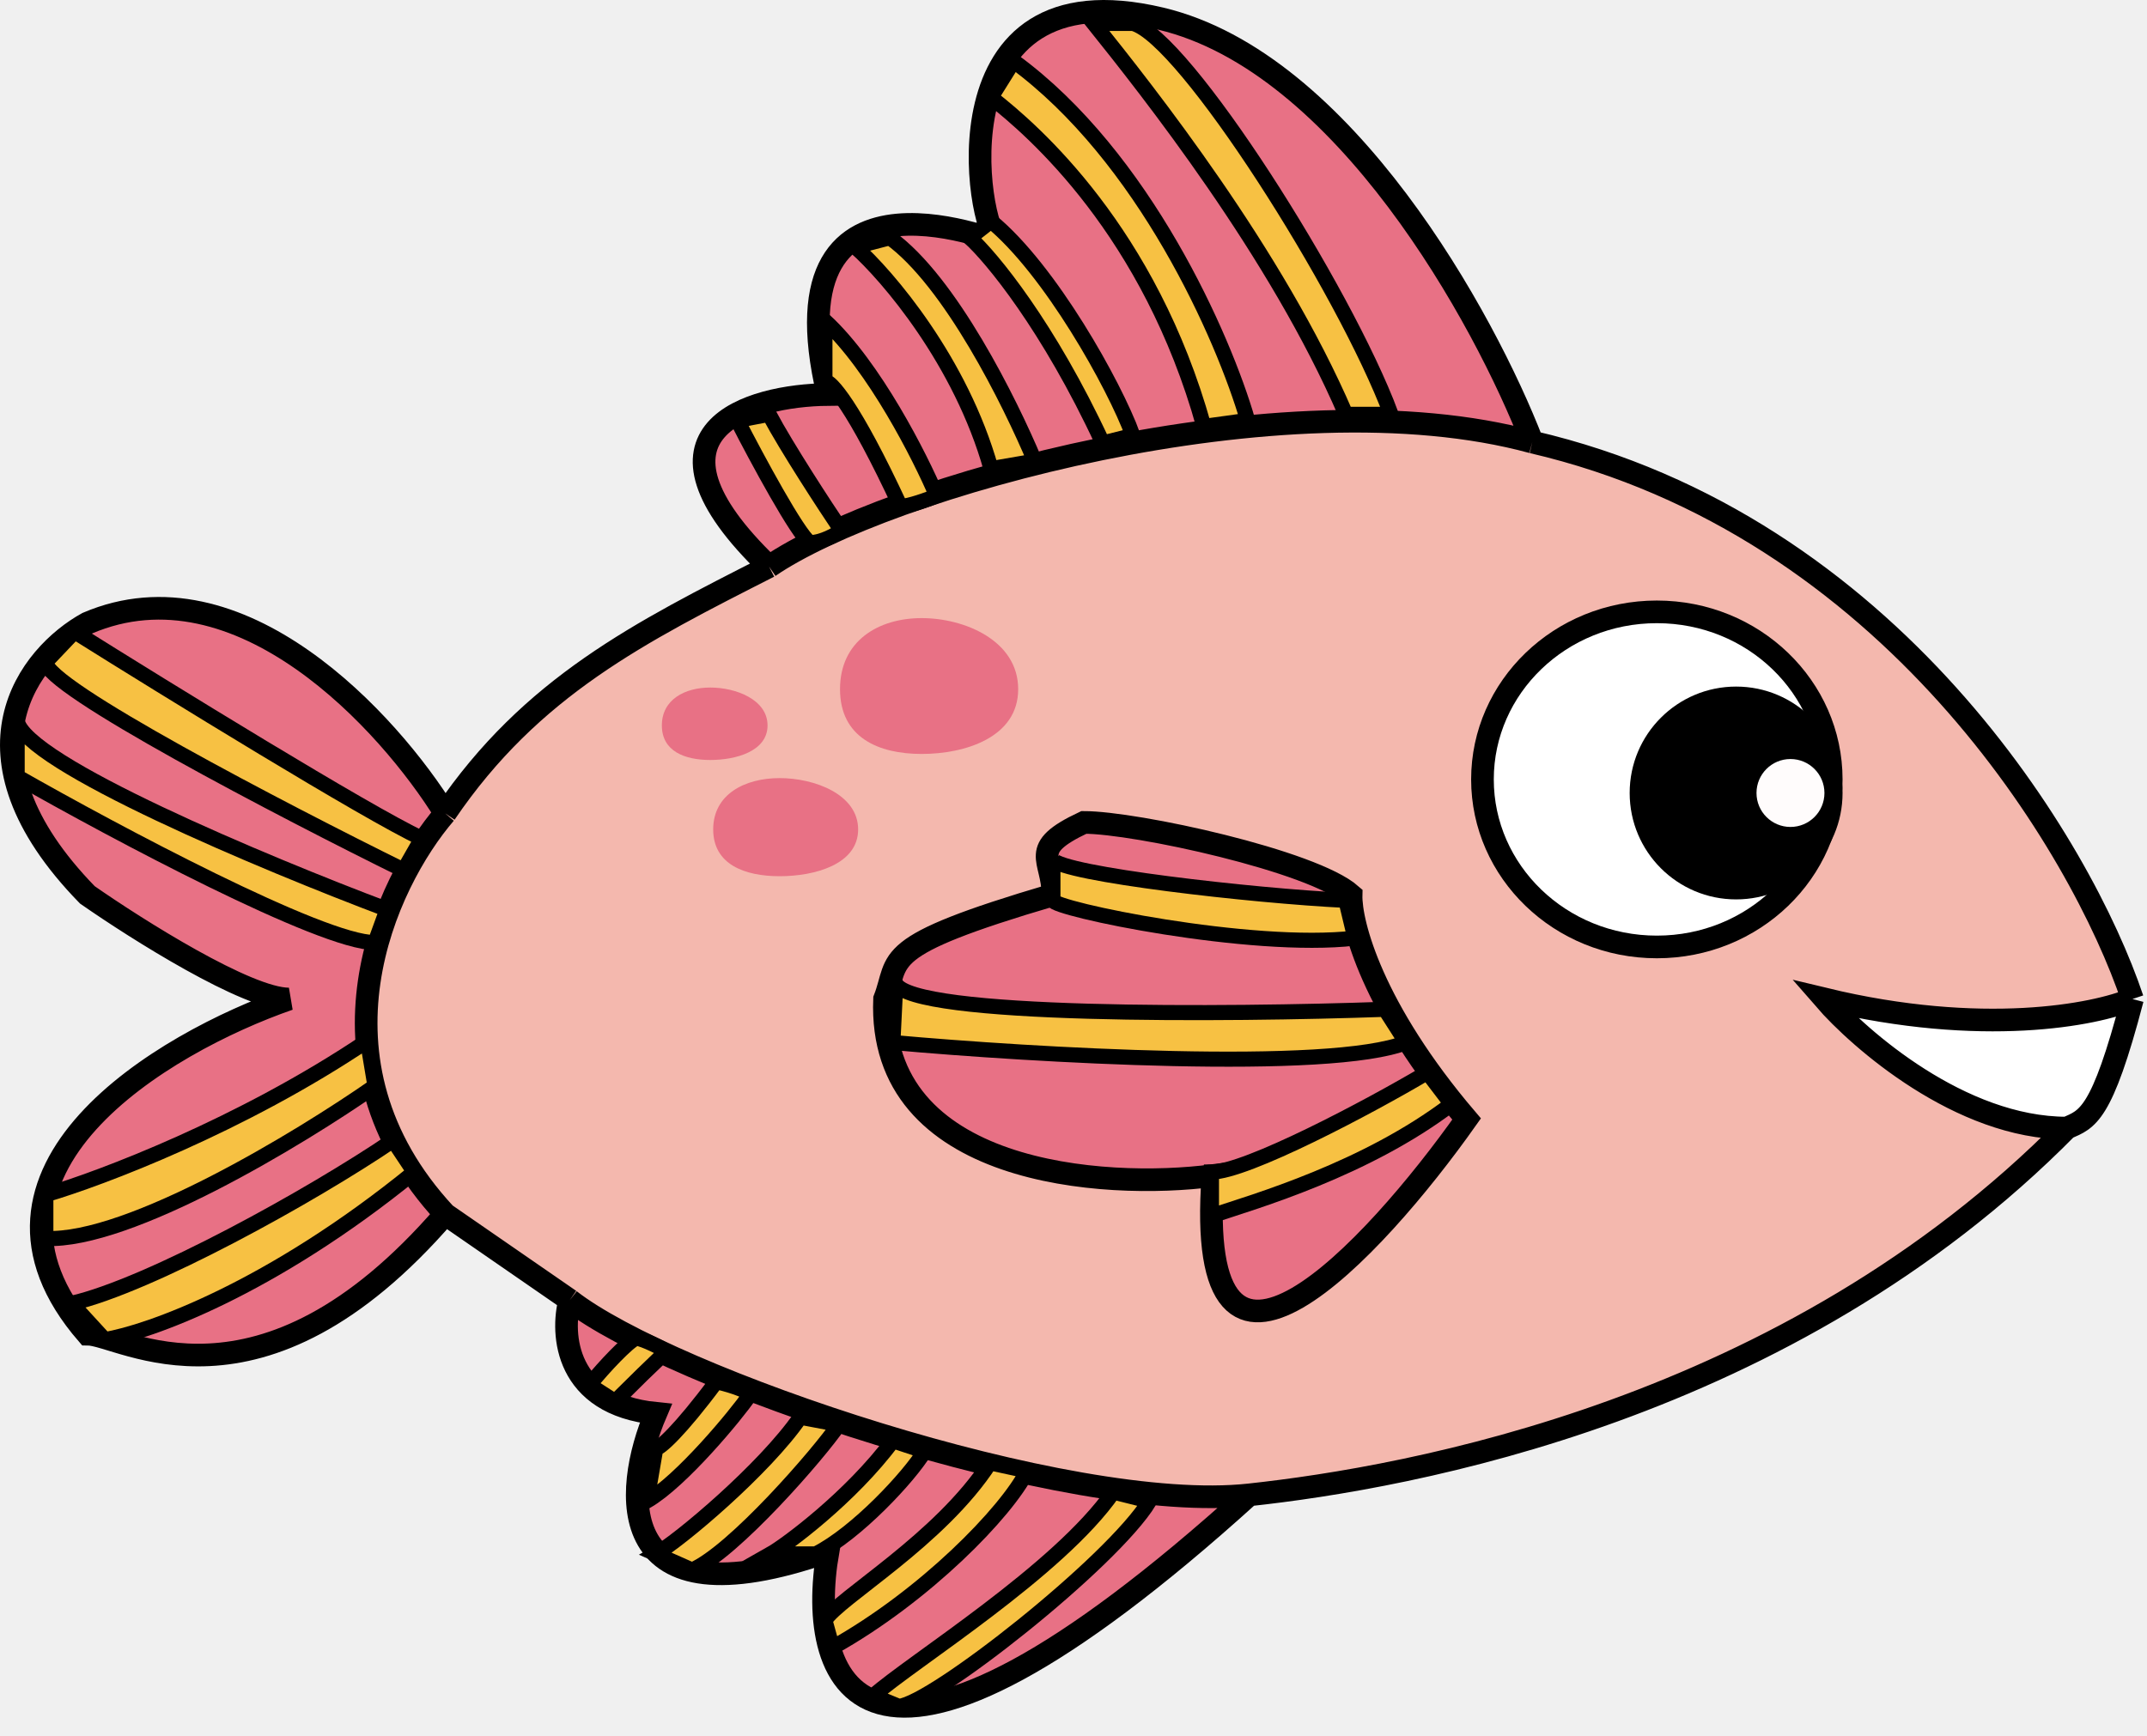
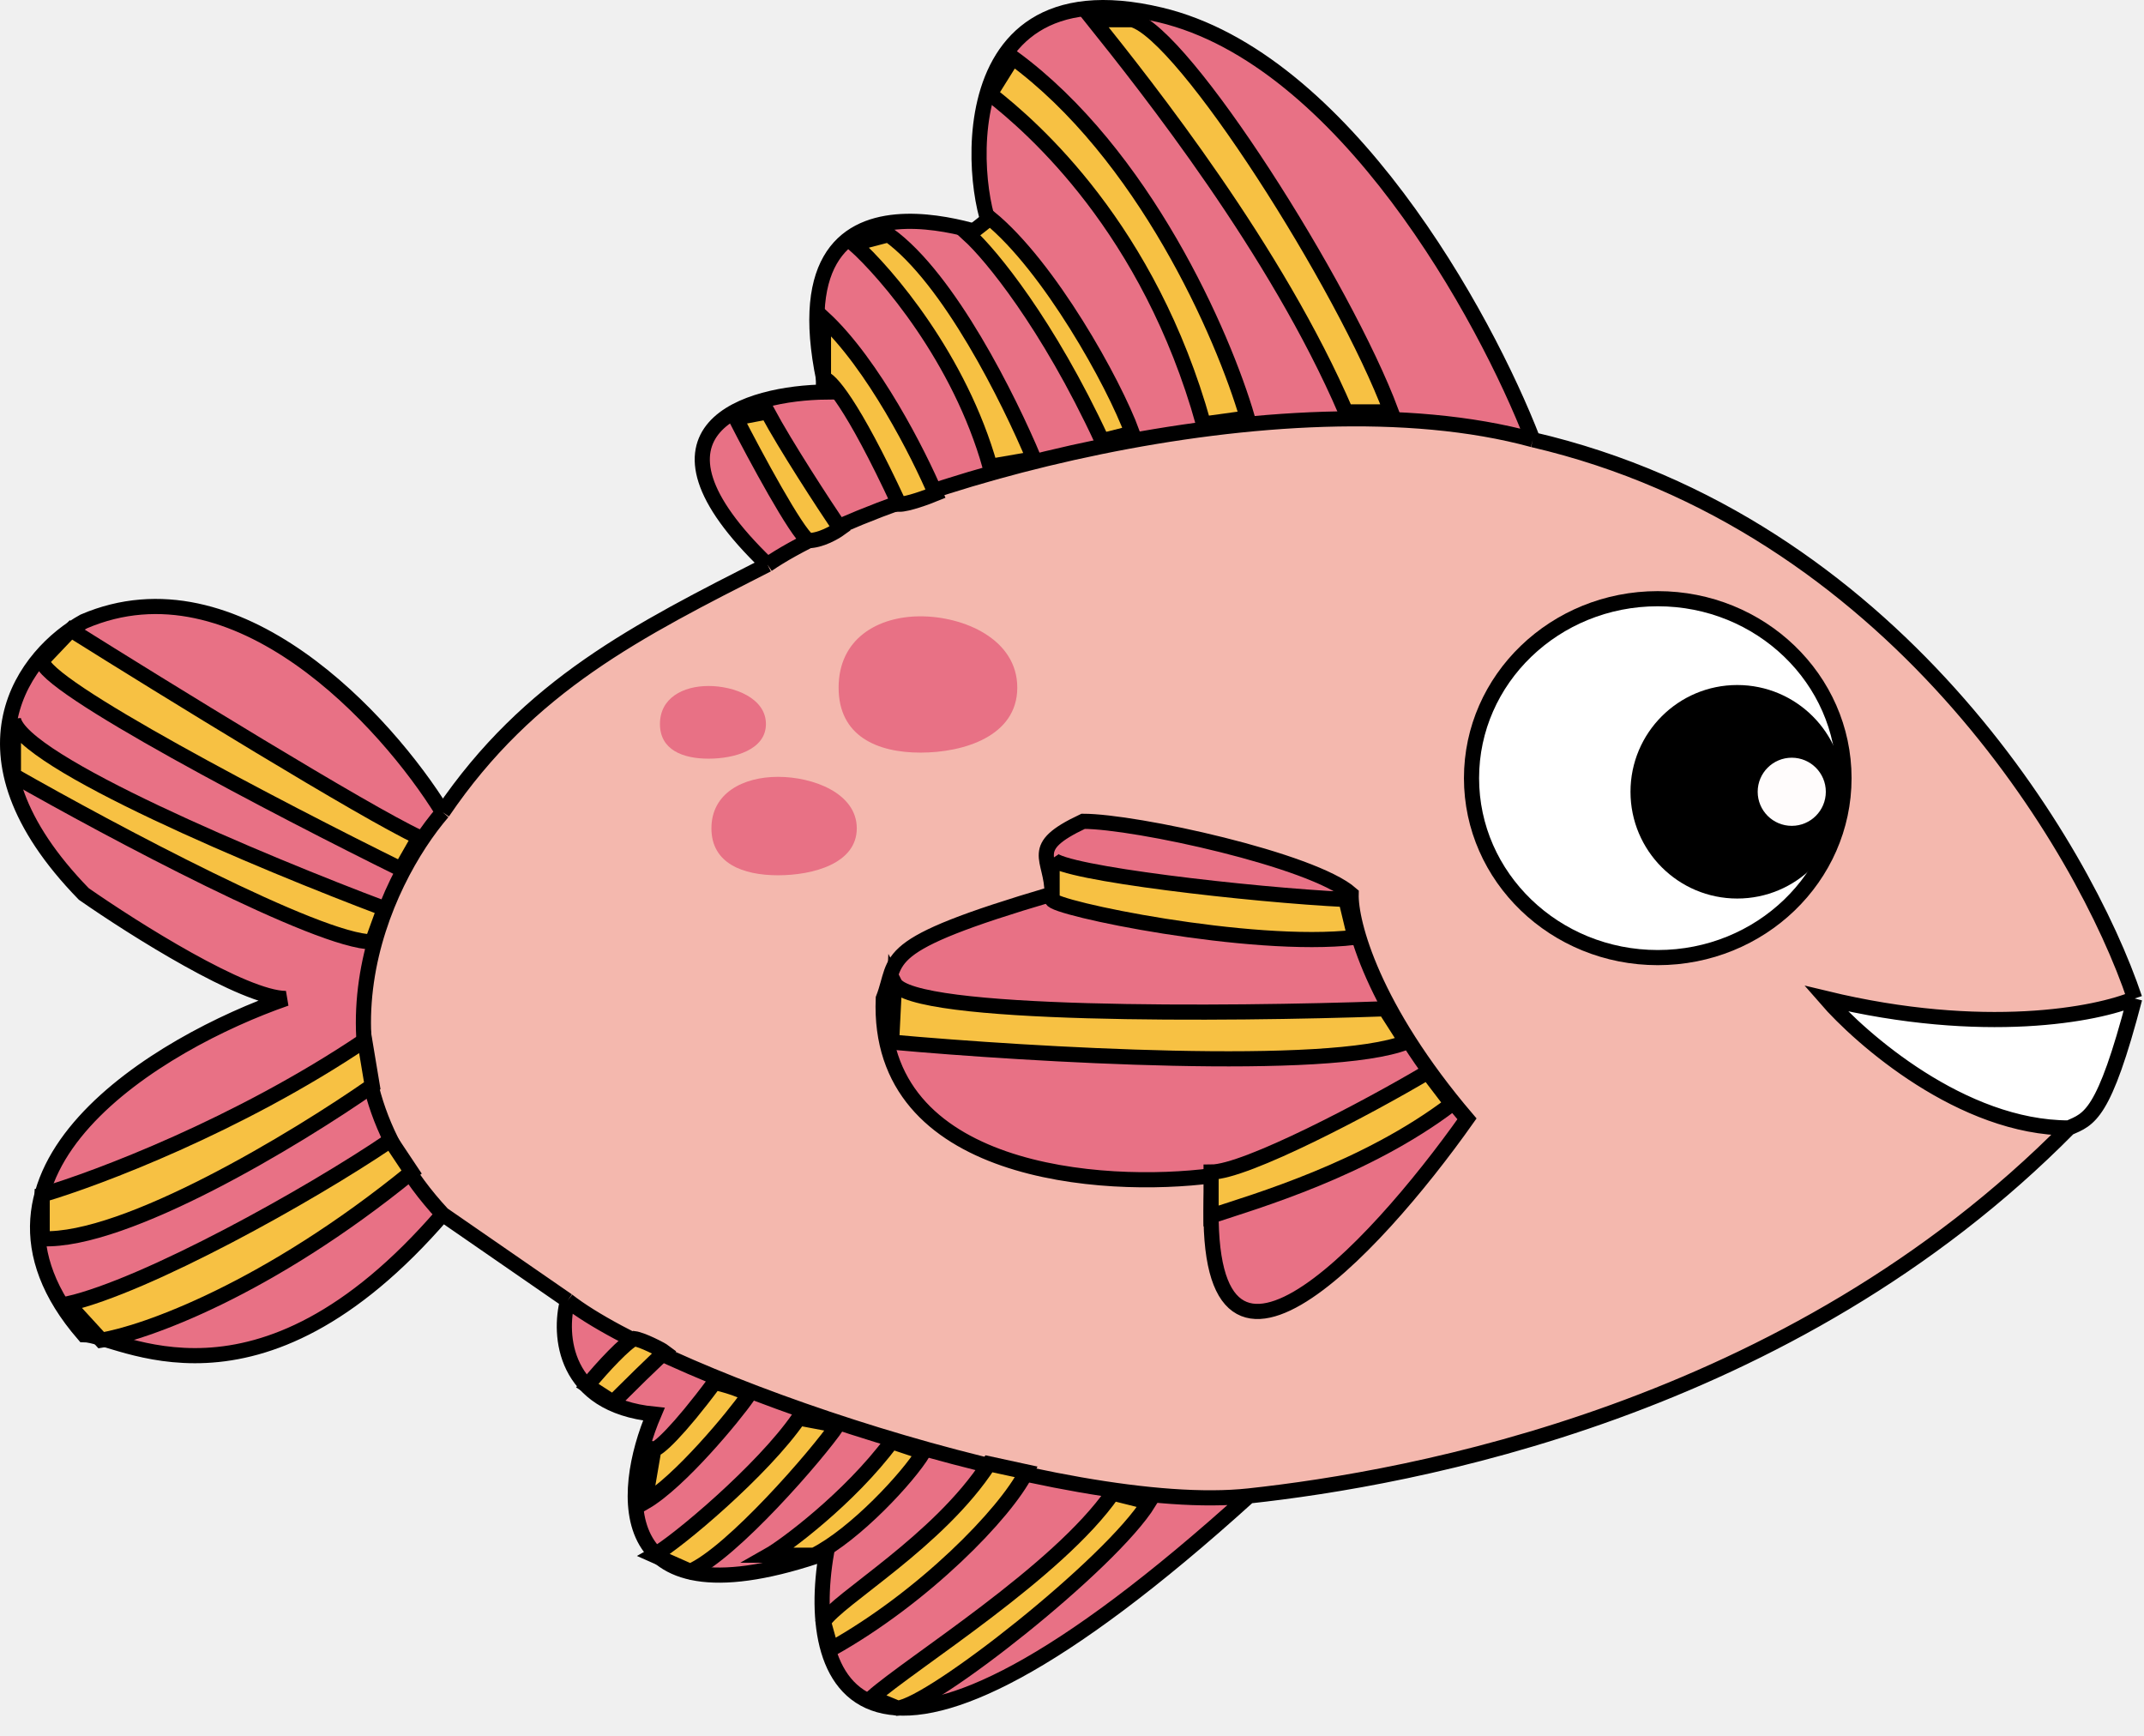
- <svg xmlns="http://www.w3.org/2000/svg" width="711" height="575" viewBox="0 0 711 575" fill="none">
-   <path fill-rule="evenodd" clip-rule="evenodd" d="M507.431 146.43C626.231 174.03 689.431 280.93 706.181 330.93C693.931 336.18 656.381 343.53 604.181 330.93C615.681 344.18 649.181 373.68 684.431 373.68C592.031 467.28 466.681 489.43 413.681 495.18C353.681 501.689 221.681 456.48 188.681 430.68L147.431 402.18C100.031 351.133 127.681 292.41 147.431 269.43C175.931 227.43 211.931 209.43 254.681 187.68C292.931 161.43 424.931 123.93 507.431 146.43ZM485.681 370.68C454.481 334.08 447.181 305.93 447.431 296.43C434.681 285.18 376.181 272.43 358.931 272.43C340.181 281.249 348.681 284.249 348.681 296.43C290.181 313.68 298.181 317.43 292.931 330.93C290.531 389.13 365.431 394.18 401.681 389.43C395.081 478.83 454.931 414.18 485.681 370.68Z" fill="#F4B8AE" />
-   <path d="M384.431 6.18C445.031 20.58 491.681 105.68 507.431 146.43C424.931 123.93 292.931 161.43 254.681 187.68C207.881 142.68 248.181 130.93 274.181 130.68C253.931 45.18 337.181 83.43 330.431 79.68C323.681 75.93 308.681 -11.82 384.431 6.18Z" fill="#E87185" />
-   <path d="M217.181 468.18C187.181 465.18 185.681 441.93 188.681 430.68C221.681 456.48 353.681 501.689 413.681 495.18C286.481 610.38 266.431 558.93 274.181 513.93C202.181 539.13 206.181 493.93 217.181 468.18Z" fill="#E87185" />
-   <path d="M28.931 206.43C79.331 184.83 128.931 239.43 147.431 269.43C127.681 292.41 100.031 351.133 147.431 402.18C85.931 473.43 40.181 441.93 28.931 441.93C-17.869 387.93 53.931 345.43 95.681 330.93C81.881 330.93 45.431 307.93 28.931 296.43C-16.669 249.63 9.931 216.93 28.931 206.43Z" fill="#E87185" />
-   <path d="M447.431 296.43C447.181 305.93 454.481 334.08 485.681 370.68C454.931 414.18 395.081 478.83 401.681 389.43C365.431 394.18 290.531 389.13 292.931 330.93C298.181 317.43 290.181 313.68 348.681 296.43C348.681 284.249 340.181 281.249 358.931 272.43C376.181 272.43 434.681 285.18 447.431 296.43Z" fill="#E87185" />
-   <path d="M706.181 330.93C695.981 369.93 691.181 370.68 684.431 373.68C649.181 373.68 615.681 344.18 604.181 330.93C656.381 343.53 693.931 336.18 706.181 330.93Z" fill="white" />
-   <path d="M706.181 330.93C689.431 280.93 626.231 174.03 507.431 146.43M706.181 330.93C695.981 369.93 691.181 370.68 684.431 373.68M706.181 330.93C693.931 336.18 656.381 343.53 604.181 330.93C615.681 344.18 649.181 373.68 684.431 373.68M507.431 146.43C491.681 105.68 445.031 20.58 384.431 6.18C308.681 -11.82 323.681 75.93 330.431 79.68C337.181 83.43 253.931 45.18 274.181 130.68C248.181 130.93 207.881 142.68 254.681 187.68M507.431 146.43C424.931 123.93 292.931 161.43 254.681 187.68M254.681 187.68C211.931 209.43 175.931 227.43 147.431 269.43M147.431 269.43C128.931 239.43 79.331 184.83 28.931 206.43C9.931 216.93 -16.669 249.63 28.931 296.43C45.431 307.93 81.881 330.93 95.681 330.93C53.931 345.43 -17.869 387.93 28.931 441.93C40.181 441.93 85.931 473.43 147.431 402.18M147.431 269.43C127.681 292.41 100.031 351.133 147.431 402.18M147.431 402.18L188.681 430.68M188.681 430.68C185.681 441.93 187.181 465.18 217.181 468.18C206.181 493.93 202.181 539.13 274.181 513.93C266.431 558.93 286.481 610.38 413.681 495.18M188.681 430.68C221.681 456.48 353.681 501.689 413.681 495.18M413.681 495.18C466.681 489.43 592.031 467.28 684.431 373.68M447.431 296.43C447.181 305.93 454.481 334.08 485.681 370.68C454.931 414.18 395.081 478.83 401.681 389.43C365.431 394.18 290.531 389.13 292.931 330.93C298.181 317.43 290.181 313.68 348.681 296.43C348.681 284.249 340.181 281.249 358.931 272.43C376.181 272.43 434.681 285.18 447.431 296.43Z" stroke="black" stroke-width="7.5" />
-   <path d="M548.681 202.68C516.654 202.68 490.931 227.659 490.931 258.18C490.931 288.701 516.654 313.68 548.681 313.68C580.709 313.68 606.431 288.701 606.431 258.18C606.431 227.659 580.709 202.68 548.681 202.68Z" fill="white" stroke="black" stroke-width="7.5" />
-   <circle cx="35.25" cy="35.25" r="35.25" transform="matrix(-1 0 0 1 610.181 227.43)" fill="black" />
-   <circle cx="11.25" cy="11.25" r="11.25" transform="matrix(-1 0 0 1 604.181 251.43)" fill="#FFFCFC" />
-   <path d="M278.681 175.749C273.181 167.582 260.681 148.449 254.681 137.249L244.181 139.249C250.848 152.249 264.181 176.949 268.181 179.749C272.181 179.749 276.848 177.082 278.681 175.749Z" fill="#F7C143" />
-   <path d="M310.181 164.249C304.681 151.249 289.581 121.449 273.181 106.249V126.249C275.014 126.082 282.581 134.149 298.181 167.749C300.981 167.749 307.348 165.416 310.181 164.249Z" fill="#F7C143" />
-   <path d="M342.681 152.749C334.514 133.249 314.681 93.149 294.681 78.749L283.181 81.749C294.014 91.416 318.181 119.649 328.181 155.249L342.681 152.749Z" fill="#F7C143" />
-   <path d="M375.181 144.249C369.014 127.416 347.681 89.249 328.181 73.249L321.181 78.749C328.348 85.249 347.181 107.949 365.181 146.749L375.181 144.249Z" fill="#F7C143" />
-   <path d="M413.181 139.249C405.181 111.749 378.881 51.849 335.681 20.249L328.181 32.249C342.514 43.416 380.681 76.749 398.681 141.249L413.181 139.249Z" fill="#F7C143" />
-   <path d="M460.681 137.249C445.181 95.749 392.181 12.249 375.181 7.749H362.181C380.181 30.249 422.681 83.749 445.681 137.249H460.681Z" fill="#F7C143" />
-   <path d="M278.681 175.749C273.181 167.582 260.681 148.449 254.681 137.249L244.181 139.249C250.848 152.249 264.181 176.949 268.181 179.749C272.181 179.749 276.848 177.082 278.681 175.749Z" stroke="black" stroke-width="5" />
-   <path d="M310.181 164.249C304.681 151.249 289.581 121.449 273.181 106.249V126.249C275.014 126.082 282.581 134.149 298.181 167.749C300.981 167.749 307.348 165.416 310.181 164.249Z" stroke="black" stroke-width="5" />
-   <path d="M342.681 152.749C334.514 133.249 314.681 93.149 294.681 78.749L283.181 81.749C294.014 91.416 318.181 119.649 328.181 155.249L342.681 152.749Z" stroke="black" stroke-width="5" />
-   <path d="M375.181 144.249C369.014 127.416 347.681 89.249 328.181 73.249L321.181 78.749C328.348 85.249 347.181 107.949 365.181 146.749L375.181 144.249Z" stroke="black" stroke-width="5" />
-   <path d="M413.181 139.249C405.181 111.749 378.881 51.849 335.681 20.249L328.181 32.249C342.514 43.416 380.681 76.749 398.681 141.249L413.181 139.249Z" stroke="black" stroke-width="5" />
-   <path d="M460.681 137.249C445.181 95.749 392.181 12.249 375.181 7.749H362.181C380.181 30.249 422.681 83.749 445.681 137.249H460.681Z" stroke="black" stroke-width="5" />
-   <path d="M220.688 447.642C216.641 451.475 209.183 458.749 203.683 464.249L195.183 458.749C200.282 452.486 207.935 444.401 210.683 443.249C213.256 443.557 219.592 446.806 220.688 447.642Z" fill="#F7C143" />
-   <path d="M248.183 462.249C243.834 468.601 225.681 490.588 214.183 497.248L217.183 479.754C218.352 479.982 225.053 474.061 237.183 457.749C238.984 457.964 249.158 460.824 248.183 462.249Z" fill="#F7C143" />
-   <path d="M277.787 471.874C271.318 481.409 242.947 514.107 229.183 520.073L217.183 514.749C224.755 510.544 253.183 486.685 265.026 469.455L277.787 471.874Z" fill="#F7C143" />
-   <path d="M306.183 480.749C301.166 489.048 283.686 507.91 270.144 514.749L255.183 514.749C260.198 511.913 281.685 496.086 295.683 477.249L306.183 480.749Z" fill="#F7C143" />
-   <path d="M340.183 487.249C333.322 500.966 306.183 528.749 275.683 545.749L273.183 536.749C277.787 529.249 311.183 510.249 327.831 484.569L340.183 487.249Z" fill="#F7C143" />
-   <path d="M380.683 497.248C368.125 517.685 308.898 564.212 297.681 565.249L289.181 561.749C302.181 550.249 350.552 520.363 368.683 494.248L380.683 497.248Z" fill="#F7C143" />
-   <path d="M220.688 447.642C216.641 451.475 209.183 458.749 203.683 464.249L195.183 458.749C200.282 452.486 207.935 444.401 210.683 443.249C213.256 443.557 219.592 446.806 220.688 447.642Z" stroke="black" stroke-width="5" />
-   <path d="M248.183 462.249C243.834 468.601 225.681 490.588 214.183 497.248L217.183 479.754C218.352 479.982 225.053 474.061 237.183 457.749C238.984 457.964 249.158 460.824 248.183 462.249Z" stroke="black" stroke-width="5" />
-   <path d="M277.787 471.874C271.318 481.409 242.947 514.107 229.183 520.073L217.183 514.749C224.755 510.544 253.183 486.685 265.026 469.455L277.787 471.874Z" stroke="black" stroke-width="5" />
-   <path d="M306.183 480.749C301.166 489.048 283.686 507.91 270.144 514.749L255.183 514.749C260.198 511.913 281.685 496.086 295.683 477.249L306.183 480.749Z" stroke="black" stroke-width="5" />
-   <path d="M340.183 487.249C333.322 500.966 306.183 528.749 275.683 545.749L273.183 536.749C277.787 529.249 311.183 510.249 327.831 484.569L340.183 487.249Z" stroke="black" stroke-width="5" />
-   <path d="M380.683 497.248C368.125 517.685 308.898 564.212 297.681 565.249L289.181 561.749C302.181 550.249 350.552 520.363 368.683 494.248L380.683 497.248Z" stroke="black" stroke-width="5" />
-   <path d="M480.681 365.749L472.681 355.249C453.348 366.749 412.681 388.249 401.181 388.249V402.749C415.848 397.916 452.281 387.349 480.681 365.749Z" fill="#F7C143" />
-   <path d="M448.681 310.749L445.681 298.249C414.681 296.749 351.881 289.549 348.681 284.749V298.249C348.681 301.049 414.181 314.749 448.681 310.749Z" fill="#F7C143" />
-   <path d="M458.641 334.335C406.974 336.169 302.241 337.035 296.641 325.835L295.681 345.335C341.848 349.502 440.481 355.335 465.681 345.335L458.641 334.335Z" fill="#F7C143" />
-   <path d="M348.681 284.749C351.881 289.549 414.681 296.749 445.681 298.249L448.681 310.749C414.181 314.749 348.681 301.049 348.681 298.249M348.681 284.749C348.681 288.249 348.681 295.449 348.681 298.249M348.681 284.749V298.249M458.641 334.335C406.974 336.169 302.241 337.035 296.641 325.835L295.681 345.335C341.848 349.502 440.481 355.335 465.681 345.335L458.641 334.335ZM480.681 365.749L472.681 355.249C453.348 366.749 412.681 388.249 401.181 388.249V402.749C415.848 397.916 452.281 387.349 480.681 365.749Z" stroke="black" stroke-width="5" />
-   <path d="M278.181 228.287C278.181 244.346 290.967 249.749 305.223 249.749C319.479 249.749 337.181 244.346 337.181 228.287C337.181 212.229 319.479 204.749 305.223 204.749C290.967 204.749 278.181 212.229 278.181 228.287Z" fill="#E87185" />
-   <path d="M236.181 274.749C236.181 286.347 246.583 290.249 258.181 290.249C269.779 290.249 284.181 286.347 284.181 274.749C284.181 263.151 269.779 257.749 258.181 257.749C246.583 257.749 236.181 263.151 236.181 274.749Z" fill="#E87185" />
-   <path d="M219.181 240.303C219.181 248.868 226.766 251.749 235.223 251.749C243.68 251.749 254.181 248.868 254.181 240.303C254.181 231.738 243.68 227.749 235.223 227.749C226.766 227.749 219.181 231.738 219.181 240.303Z" fill="#E87185" />
-   <path d="M137.181 388.249L130.181 377.749C103.181 396.082 49.681 425.749 23.681 431.749L34.681 443.749C49.014 441.416 89.581 427.049 137.181 388.249Z" fill="#F7C143" />
-   <path d="M121.681 344.749L124.181 359.749C99.348 377.082 42.781 411.449 15.181 410.249V395.749C33.348 390.416 80.081 372.749 121.681 344.749Z" fill="#F7C143" />
-   <path d="M124.181 312.249L128.181 301.249C88.348 286.249 8.081 252.749 5.681 238.749V257.249C37.848 275.582 106.581 312.249 124.181 312.249Z" fill="#F7C143" />
-   <path d="M139.681 277.749L133.681 288.249C93.848 268.582 14.381 227.249 15.181 219.249L24.681 209.249C55.514 228.582 121.681 269.349 139.681 277.749Z" fill="#F7C143" />
-   <path d="M137.181 388.249L130.181 377.749C103.181 396.082 49.681 425.749 23.681 431.749L34.681 443.749C49.014 441.416 89.581 427.049 137.181 388.249Z" stroke="black" stroke-width="5" />
-   <path d="M121.681 344.749L124.181 359.749C99.348 377.082 42.781 411.449 15.181 410.249V395.749C33.348 390.416 80.081 372.749 121.681 344.749Z" stroke="black" stroke-width="5" />
-   <path d="M124.181 312.249L128.181 301.249C88.348 286.249 8.081 252.749 5.681 238.749V257.249C37.848 275.582 106.581 312.249 124.181 312.249Z" stroke="black" stroke-width="5" />
-   <path d="M139.681 277.749L133.681 288.249C93.848 268.582 14.381 227.249 15.181 219.249L24.681 209.249C55.514 228.582 121.681 269.349 139.681 277.749Z" stroke="black" stroke-width="5" />
+ <svg xmlns="http://www.w3.org/2000/svg" width="708" height="573" viewBox="0 0 708 573" fill="none">
+   <path fill-rule="evenodd" clip-rule="evenodd" d="M506.18 145.18C624.98 172.78 688.18 279.68 704.93 329.68C692.68 334.93 655.13 342.28 602.93 329.68C614.43 342.93 647.93 372.43 683.18 372.43C590.78 466.03 465.43 488.18 412.43 493.93C352.43 500.44 220.43 455.23 187.43 429.43L146.18 400.93C98.78 349.883 126.43 291.161 146.18 268.18C174.68 226.18 210.68 208.18 253.43 186.43C291.68 160.18 423.68 122.68 506.18 145.18ZM484.43 369.43C453.23 332.83 445.93 304.68 446.18 295.18C433.43 283.93 374.93 271.18 357.68 271.18C338.93 280 347.43 283 347.43 295.18C288.93 312.43 296.93 316.18 291.68 329.68C289.28 387.88 364.18 392.93 400.43 388.18C393.83 477.58 453.68 412.93 484.43 369.43Z" fill="#F4B8AE" />
+   <path d="M383.18 4.93C443.78 19.33 490.43 104.43 506.18 145.18C423.68 122.68 291.68 160.18 253.43 186.43C206.63 141.43 246.93 129.68 272.93 129.43C252.68 43.93 335.93 82.18 329.18 78.43C322.43 74.68 307.43 -13.07 383.18 4.93Z" fill="#E87185" />
+   <path d="M215.93 466.93C185.93 463.93 184.43 440.68 187.43 429.43C220.43 455.23 352.43 500.44 412.43 493.93C285.23 609.13 265.18 557.68 272.93 512.68C200.93 537.88 204.93 492.68 215.93 466.93Z" fill="#E87185" />
+   <path d="M27.68 205.18C78.08 183.58 127.68 238.18 146.18 268.18C126.43 291.161 98.78 349.883 146.18 400.93C84.68 472.181 38.93 440.68 27.68 440.68C-19.12 386.68 52.68 344.18 94.43 329.68C80.63 329.68 44.18 306.68 27.68 295.18C-17.92 248.38 8.68 215.68 27.68 205.18Z" fill="#E87185" />
+   <path d="M446.18 295.18C445.93 304.68 453.23 332.83 484.43 369.43C453.68 412.93 393.83 477.58 400.43 388.18C364.18 392.93 289.28 387.88 291.68 329.68C296.93 316.18 288.93 312.43 347.43 295.18C347.43 283 338.93 280 357.68 271.18C374.93 271.18 433.43 283.93 446.18 295.18Z" fill="#E87185" />
+   <path d="M704.93 329.68C694.73 368.68 689.93 369.43 683.18 372.43C647.93 372.43 614.43 342.93 602.93 329.68C655.13 342.28 692.68 334.93 704.93 329.68Z" fill="white" />
+   <path d="M704.93 329.68C688.18 279.68 624.98 172.78 506.18 145.18M704.93 329.68C694.73 368.68 689.93 369.43 683.18 372.43M704.93 329.68C692.68 334.93 655.13 342.28 602.93 329.68C614.43 342.93 647.93 372.43 683.18 372.43M506.18 145.18C490.43 104.43 443.78 19.33 383.18 4.93C307.43 -13.07 322.43 74.68 329.18 78.43C335.93 82.18 252.68 43.93 272.93 129.43C246.93 129.68 206.63 141.43 253.43 186.43M506.18 145.18C423.68 122.68 291.68 160.18 253.43 186.43M253.43 186.43C210.68 208.18 174.68 226.18 146.18 268.18M146.18 268.18C127.68 238.18 78.08 183.58 27.68 205.18C8.68 215.68 -17.92 248.38 27.68 295.18C44.18 306.68 80.63 329.68 94.43 329.68C52.68 344.18 -19.12 386.68 27.68 440.68C38.93 440.68 84.68 472.181 146.18 400.93M146.18 268.18C126.43 291.161 98.78 349.883 146.18 400.93M146.18 400.93L187.43 429.43M187.43 429.43C184.43 440.68 185.93 463.93 215.93 466.93C204.93 492.68 200.93 537.88 272.93 512.68C265.18 557.68 285.23 609.13 412.43 493.93M187.43 429.43C220.43 455.23 352.43 500.44 412.43 493.93M412.43 493.93C465.43 488.18 590.78 466.03 683.18 372.43M446.18 295.18C445.93 304.68 453.23 332.83 484.43 369.43C453.68 412.93 393.83 477.58 400.43 388.18C364.18 392.93 289.28 387.88 291.68 329.68C296.93 316.18 288.93 312.43 347.43 295.18C347.43 283 338.93 280 357.68 271.18C374.93 271.18 433.43 283.93 446.18 295.18Z" stroke="black" stroke-width="5" />
+   <ellipse cx="61.5" cy="59.25" rx="61.5" ry="59.25" transform="matrix(-1 0 0 1 608.93 197.681)" fill="white" stroke="black" stroke-width="5" />
+   <circle cx="35.25" cy="35.25" r="35.25" transform="matrix(-1 0 0 1 608.93 226.181)" fill="black" />
+   <circle cx="11.25" cy="11.25" r="11.25" transform="matrix(-1 0 0 1 602.93 250.181)" fill="#FFFCFC" />
+   <path d="M277.43 174.5C271.93 166.333 259.43 147.2 253.43 136L242.93 138C249.597 151 262.93 175.7 266.93 178.5C270.93 178.5 275.597 175.833 277.43 174.5Z" fill="#F7C143" />
+   <path d="M308.93 163C303.43 150 288.33 120.2 271.93 105V125C273.764 124.833 281.33 132.9 296.93 166.5C299.73 166.5 306.097 164.166 308.93 163Z" fill="#F7C143" />
+   <path d="M341.43 151.5C333.264 132 313.43 91.9 293.43 77.499L281.93 80.499C292.764 90.166 316.93 118.4 326.93 154L341.43 151.5Z" fill="#F7C143" />
+   <path d="M373.93 143C367.764 126.166 346.43 87.999 326.93 71.999L319.93 77.499C327.097 83.999 345.93 106.7 363.93 145.5L373.93 143Z" fill="#F7C143" />
+   <path d="M411.93 138C403.93 110.5 377.63 50.599 334.43 19L326.93 31C341.264 42.166 379.43 75.499 397.43 140L411.93 138Z" fill="#F7C143" />
+   <path d="M459.43 136C443.93 94.499 390.93 10.999 373.93 6.5H360.93C378.93 29 421.43 82.499 444.43 136H459.43Z" fill="#F7C143" />
+   <path d="M277.43 174.5C271.93 166.333 259.43 147.2 253.43 136L242.93 138C249.597 151 262.93 175.7 266.93 178.5C270.93 178.5 275.597 175.833 277.43 174.5Z" stroke="black" stroke-width="5" />
+   <path d="M308.93 163C303.43 150 288.33 120.2 271.93 105V125C273.764 124.833 281.33 132.9 296.93 166.5C299.73 166.5 306.097 164.166 308.93 163Z" stroke="black" stroke-width="5" />
+   <path d="M341.43 151.5C333.264 132 313.43 91.9 293.43 77.499L281.93 80.499C292.764 90.166 316.93 118.4 326.93 154L341.43 151.5Z" stroke="black" stroke-width="5" />
+   <path d="M373.93 143C367.764 126.166 346.43 87.999 326.93 71.999L319.93 77.499C327.097 83.999 345.93 106.7 363.93 145.5L373.93 143Z" stroke="black" stroke-width="5" />
+   <path d="M411.93 138C403.93 110.5 377.63 50.599 334.43 19L326.93 31C341.264 42.166 379.43 75.499 397.43 140L411.93 138Z" stroke="black" stroke-width="5" />
+   <path d="M459.43 136C443.93 94.499 390.93 10.999 373.93 6.5H360.93C378.93 29 421.43 82.499 444.43 136H459.43Z" stroke="black" stroke-width="5" />
+   <path d="M219.437 446.392C215.39 450.225 207.932 457.499 202.432 462.999L193.932 457.499C199.031 451.237 206.684 443.151 209.432 441.999C212.005 442.307 218.341 445.556 219.437 446.392Z" fill="#F7C143" />
+   <path d="M246.932 460.999C242.583 467.352 224.43 489.338 212.932 495.999L215.932 478.505C217.101 478.733 223.802 472.811 235.932 456.499C237.733 456.715 247.907 459.575 246.932 460.999Z" fill="#F7C143" />
+   <path d="M276.536 470.624C270.067 480.159 241.696 512.857 227.932 518.824L215.932 513.499C223.504 509.295 251.932 485.435 263.775 468.206L276.536 470.624Z" fill="#F7C143" />
+   <path d="M304.932 479.499C299.916 487.798 282.435 506.661 268.893 513.499L253.932 513.499C258.947 510.663 280.434 494.837 294.432 475.999L304.932 479.499Z" fill="#F7C143" />
+   <path d="M338.932 485.999C332.071 499.717 304.932 527.499 274.432 544.499L271.932 535.499C276.536 527.999 309.932 508.999 326.58 483.32L338.932 485.999Z" fill="#F7C143" />
+   <path d="M379.432 495.999C366.874 516.436 307.647 562.962 296.43 564L287.93 560.5C300.93 549 349.301 519.113 367.432 492.999L379.432 495.999Z" fill="#F7C143" />
+   <path d="M219.437 446.392C215.39 450.225 207.932 457.499 202.432 462.999L193.932 457.499C199.031 451.237 206.684 443.151 209.432 441.999C212.005 442.307 218.341 445.556 219.437 446.392Z" stroke="black" stroke-width="5" />
+   <path d="M246.932 460.999C242.583 467.352 224.43 489.338 212.932 495.999L215.932 478.505C217.101 478.733 223.802 472.811 235.932 456.499C237.733 456.715 247.907 459.575 246.932 460.999Z" stroke="black" stroke-width="5" />
+   <path d="M276.536 470.624C270.067 480.159 241.696 512.857 227.932 518.824L215.932 513.499C223.504 509.295 251.932 485.435 263.775 468.206L276.536 470.624Z" stroke="black" stroke-width="5" />
+   <path d="M304.932 479.499C299.916 487.798 282.435 506.661 268.893 513.499L253.932 513.499C258.947 510.663 280.434 494.837 294.432 475.999L304.932 479.499Z" stroke="black" stroke-width="5" />
+   <path d="M338.932 485.999C332.071 499.717 304.932 527.499 274.432 544.499L271.932 535.499C276.536 527.999 309.932 508.999 326.58 483.32L338.932 485.999Z" stroke="black" stroke-width="5" />
+   <path d="M379.432 495.999C366.874 516.436 307.647 562.962 296.43 564L287.93 560.5C300.93 549 349.301 519.113 367.432 492.999L379.432 495.999Z" stroke="black" stroke-width="5" />
+   <path d="M479.43 364.5L471.43 354C452.097 365.5 411.43 387 399.93 387V401.5C414.597 396.666 451.03 386.1 479.43 364.5Z" fill="#F7C143" />
+   <path d="M447.43 309.5L444.43 297C413.43 295.5 350.63 288.3 347.43 283.5V297C347.43 299.8 412.93 313.5 447.43 309.5Z" fill="#F7C143" />
+   <path d="M457.39 333.086C405.724 334.919 300.99 335.786 295.39 324.586L294.43 344.086C340.597 348.252 439.23 354.086 464.43 344.086L457.39 333.086Z" fill="#F7C143" />
+   <path d="M347.43 283.5C350.63 288.3 413.43 295.5 444.43 297L447.43 309.5C412.93 313.5 347.43 299.8 347.43 297M347.43 283.5C347.43 287 347.43 294.2 347.43 297M347.43 283.5V297M457.39 333.086C405.724 334.919 300.99 335.786 295.39 324.586L294.43 344.086C340.597 348.252 439.23 354.086 464.43 344.086L457.39 333.086ZM479.43 364.5L471.43 354C452.097 365.5 411.43 387 399.93 387V401.5C414.597 396.666 451.03 386.1 479.43 364.5Z" stroke="black" stroke-width="5" />
+   <path d="M276.93 227.038C276.93 243.097 289.716 248.5 303.972 248.5C318.228 248.5 335.93 243.097 335.93 227.038C335.93 210.979 318.228 203.5 303.972 203.5C289.716 203.5 276.93 210.979 276.93 227.038Z" fill="#E87185" />
+   <path d="M234.93 273.5C234.93 285.097 245.332 289 256.93 289C268.528 289 282.93 285.097 282.93 273.5C282.93 261.902 268.528 256.5 256.93 256.5C245.332 256.5 234.93 261.902 234.93 273.5Z" fill="#E87185" />
+   <path d="M217.93 239.053C217.93 247.618 225.515 250.5 233.972 250.5C242.429 250.5 252.93 247.618 252.93 239.053C252.93 230.489 242.429 226.5 233.972 226.5C225.515 226.5 217.93 230.489 217.93 239.053Z" fill="#E87185" />
+   <path d="M135.93 387L128.93 376.5C101.93 394.833 48.43 424.5 22.43 430.5L33.43 442.5C47.764 440.166 88.33 425.8 135.93 387Z" fill="#F7C143" />
+   <path d="M120.43 343.5L122.93 358.5C98.097 375.833 41.53 410.2 13.93 409V394.5C32.097 389.166 78.83 371.5 120.43 343.5Z" fill="#F7C143" />
+   <path d="M122.93 311L126.93 300C87.097 285 6.83 251.5 4.43 237.5V256C36.597 274.333 105.33 311 122.93 311Z" fill="#F7C143" />
+   <path d="M138.43 276.5L132.43 287C92.597 267.333 13.13 226 13.93 218L23.43 208C54.264 227.333 120.43 268.1 138.43 276.5Z" fill="#F7C143" />
+   <path d="M135.93 387L128.93 376.5C101.93 394.833 48.43 424.5 22.43 430.5L33.43 442.5C47.764 440.166 88.33 425.8 135.93 387Z" stroke="black" stroke-width="5" />
+   <path d="M120.43 343.5L122.93 358.5C98.097 375.833 41.53 410.2 13.93 409V394.5C32.097 389.166 78.83 371.5 120.43 343.5Z" stroke="black" stroke-width="5" />
+   <path d="M122.93 311L126.93 300C87.097 285 6.83 251.5 4.43 237.5V256C36.597 274.333 105.33 311 122.93 311Z" stroke="black" stroke-width="5" />
+   <path d="M138.43 276.5L132.43 287C92.597 267.333 13.13 226 13.93 218L23.43 208C54.264 227.333 120.43 268.1 138.43 276.5Z" stroke="black" stroke-width="5" />
</svg>
